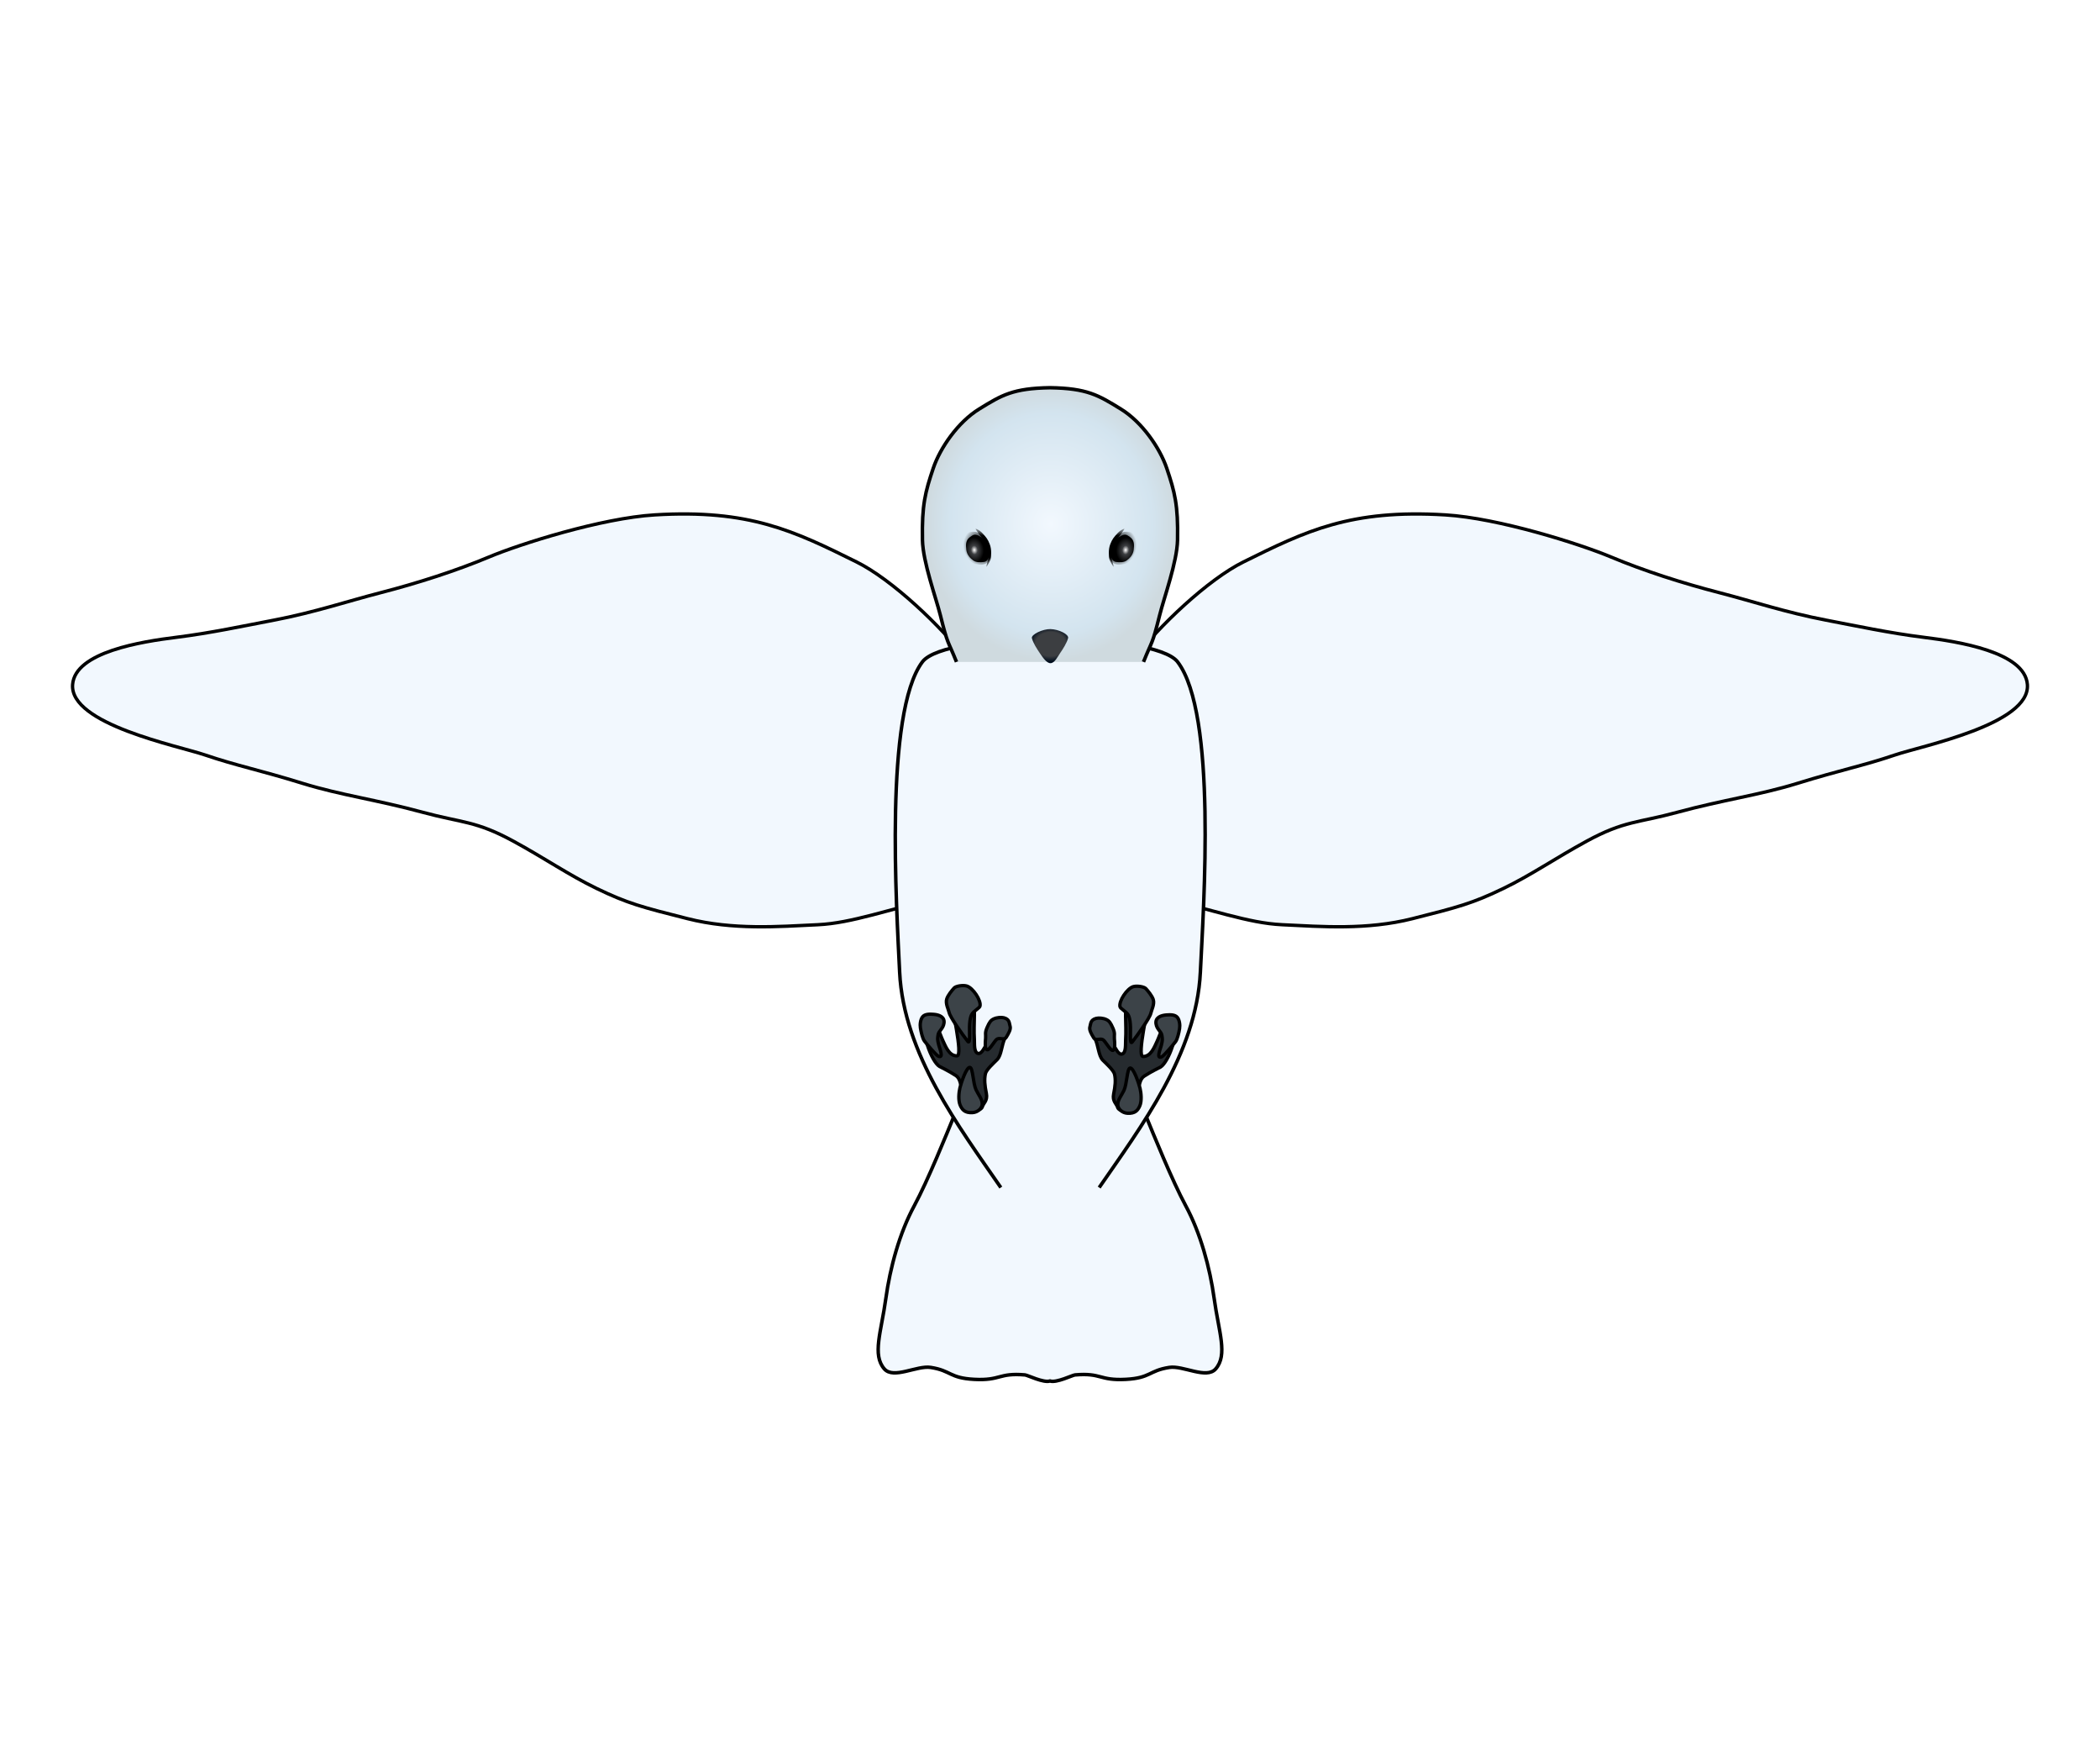
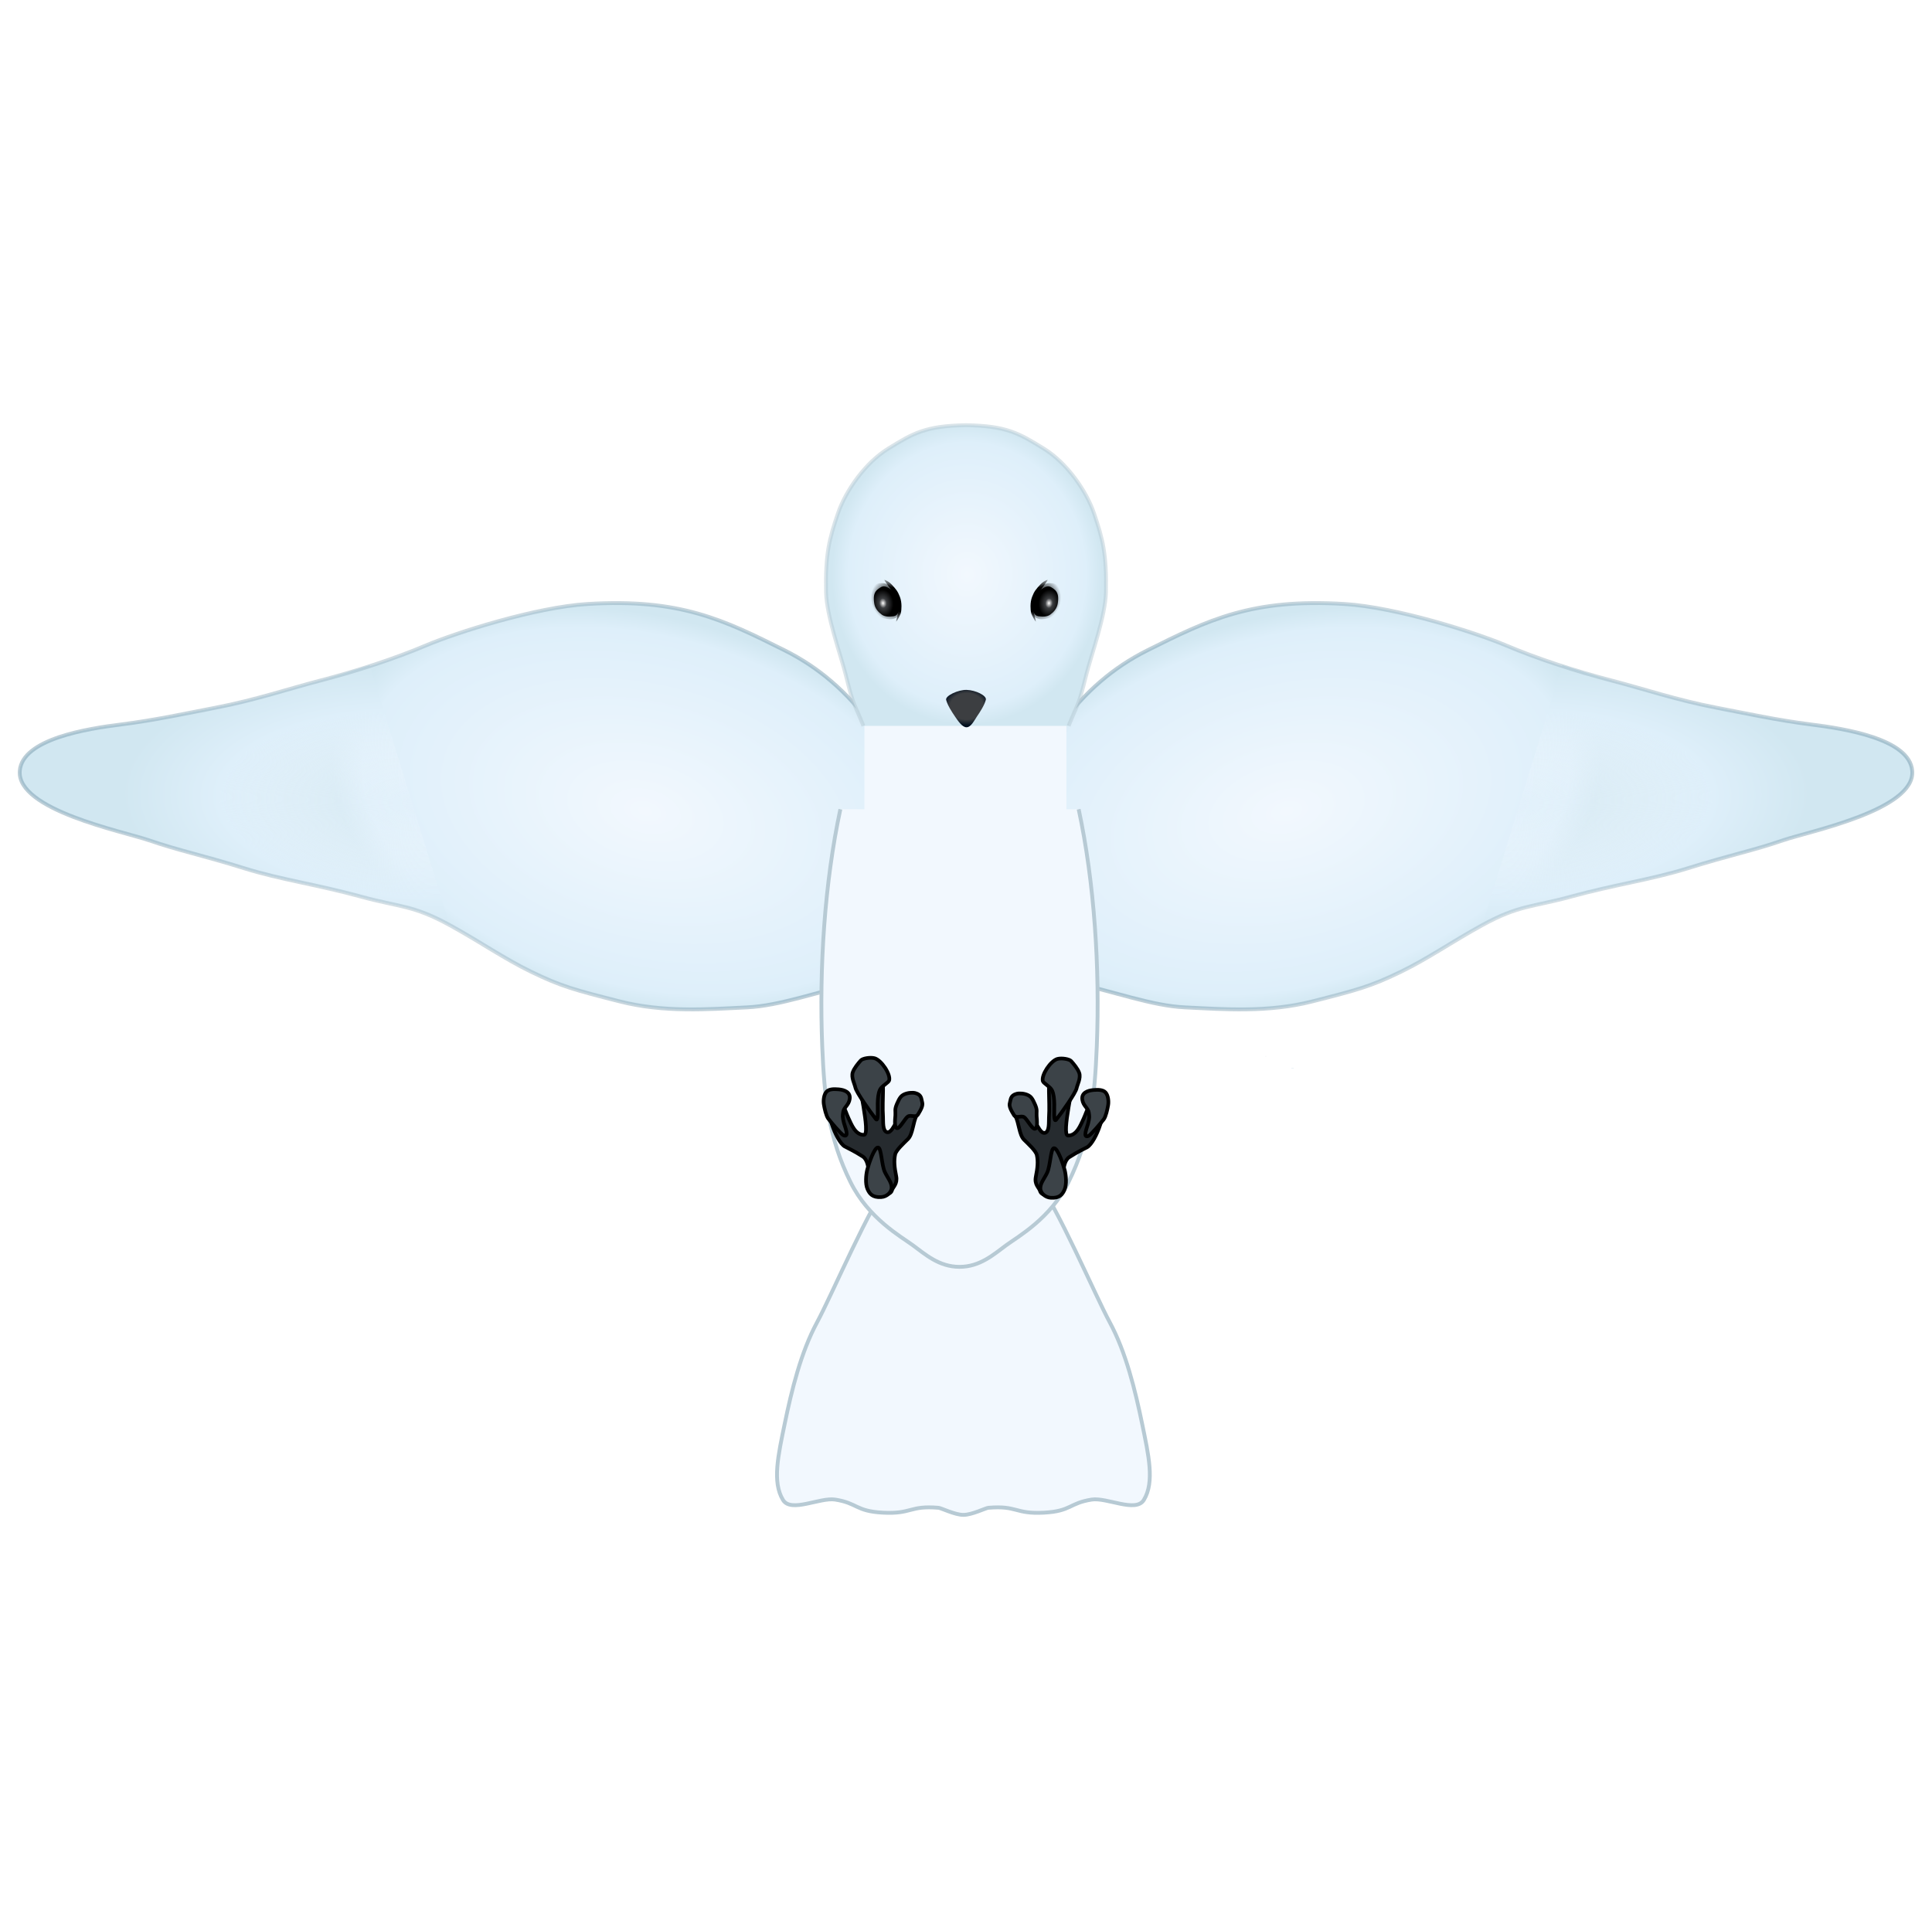
- <svg xmlns="http://www.w3.org/2000/svg" viewBox="0 0 600 500">
+ <svg xmlns="http://www.w3.org/2000/svg" viewBox="0 0 503.121 500">
  <defs>
    <radialGradient gradientUnits="userSpaceOnUse" cx="253.687" cy="128.74" r="5.2" id="gradient-2" gradientTransform="matrix(1.413894, -0.924171, 1.350087, 2.06551, -199.1093, 47.1054)">
      <stop offset="0" style="stop-color: rgb(15, 25, 34);" />
      <stop offset="1" style="stop-color: rgb(0, 0, 0); stop-opacity: 0;" />
    </radialGradient>
-     <radialGradient gradientUnits="userSpaceOnUse" cx="271.202" cy="133.553" r="38.134" id="gradient-0" gradientTransform="matrix(0.941627, 0.003086, -0.003367, 1.027039, 45.36395, 11.61926)">
+     <radialGradient gradientUnits="userSpaceOnUse" cx="271.202" cy="133.553" r="38.134" id="gradient-0" gradientTransform="matrix(0.923921, 0.003086, -0.003431, 1.027039, 1.736735, 11.61929)">
      <stop offset="0" style="stop-color: rgb(242, 248, 254);" />
-       <stop offset="0.807" style="stop-color: rgb(211, 228, 239);" />
-       <stop offset="1" style="stop-color: rgb(207, 218, 223);" />
+       <stop offset="0.878" style="stop-color: rgb(222, 239, 250);" />
+       <stop offset="1" style="stop-color: rgb(209, 231, 241);" />
    </radialGradient>
-     <radialGradient gradientUnits="userSpaceOnUse" cx="253.687" cy="128.74" r="5.2" id="gradient-9" gradientTransform="matrix(1.352027, -0.883733, 1.291012, 1.975131, -210.6719, 153.7007)">
+     <radialGradient gradientUnits="userSpaceOnUse" cx="253.687" cy="128.74" r="5.2" id="gradient-9" gradientTransform="matrix(1.352027, -0.883733, 1.291012, 1.975131, -259.1106, 153.7007)">
      <stop offset="0" style="stop-color: rgb(15, 25, 34);" />
      <stop offset="1" style="stop-color: rgb(0, 0, 0); stop-opacity: 0;" />
    </radialGradient>
-     <radialGradient gradientUnits="userSpaceOnUse" cx="270.232" cy="161.54" r="5.422" id="gradient-8" gradientTransform="matrix(0.01374, 0.922944, -1.16349, 0.017322, 484.4312, -68.21899)">
+     <radialGradient gradientUnits="userSpaceOnUse" cx="270.232" cy="161.54" r="5.422" id="gradient-8" gradientTransform="matrix(0.01374, 0.922944, -1.16349, 0.017322, 435.9924, -68.21899)">
      <stop offset="0" style="stop-color: rgb(60, 62, 65);" />
      <stop offset="0.684" style="stop-color: rgb(60, 62, 65);" />
      <stop offset="1" style="stop-color: rgb(0, 13, 29);" />
    </radialGradient>
    <radialGradient gradientUnits="userSpaceOnUse" cx="336.109" cy="78.612" r="3.737" id="gradient-1" gradientTransform="matrix(0.751825, -0.072507, 0.095996, 0.995382, 72.99894, 25.42184)">
      <stop offset="0" style="stop-color: rgb(255, 255, 255);" />
      <stop offset="0.359" style="stop-color: rgb(60, 62, 65);" />
      <stop offset="1" style="stop-color: rgba(0, 0, 0, 1)" />
    </radialGradient>
    <linearGradient gradientUnits="userSpaceOnUse" x1="338.81" y1="71.798" x2="338.81" y2="83.901" id="gradient-10" gradientTransform="matrix(0.952414, -0.304806, 0.303831, 0.949361, -11.587, 108.237)">
      <stop offset="0" style="stop-color: rgb(0, 0, 0); stop-opacity: 0.29;" />
      <stop offset="0.229" style="stop-color: rgb(0, 0, 0);" />
      <stop offset="0.497" style="stop-color: rgb(0, 0, 0);" />
      <stop offset="0.791" style="stop-color: rgb(0, 0, 0);" />
      <stop offset="1" style="stop-color: rgb(0, 0, 0); stop-opacity: 0.29;" />
    </linearGradient>
    <radialGradient gradientUnits="userSpaceOnUse" cx="335.623" cy="77.865" r="4.154" id="gradient-11" gradientTransform="matrix(-0.663268, -1.290179, 1.101055, -0.566045, 472.1426, 555.6057)">
      <stop offset="0" style="stop-color: rgb(0, 0, 0); stop-opacity: 0;" />
      <stop offset="0.612" style="stop-color: rgb(0, 0, 0); stop-opacity: 0.86;" />
      <stop offset="1" style="stop-color: rgb(0, 0, 0); stop-opacity: 0;" />
    </radialGradient>
    <radialGradient gradientUnits="userSpaceOnUse" cx="335.623" cy="77.865" r="4.154" id="gradient-4" gradientTransform="matrix(-0.663268, -1.290179, 1.101055, -0.566045, 472.1426, 555.6057)">
      <stop offset="0" style="stop-color: rgb(0, 0, 0); stop-opacity: 0;" />
      <stop offset="0.612" style="stop-color: rgb(0, 0, 0); stop-opacity: 0.86;" />
      <stop offset="1" style="stop-color: rgb(0, 0, 0); stop-opacity: 0;" />
    </radialGradient>
    <radialGradient gradientUnits="userSpaceOnUse" cx="336.109" cy="78.612" r="3.737" id="gradient-7" gradientTransform="matrix(0.751825, -0.072507, 0.095996, 0.995382, 72.99894, 25.42184)">
      <stop offset="0" style="stop-color: rgb(255, 255, 255);" />
      <stop offset="0.359" style="stop-color: rgb(60, 62, 65);" />
      <stop offset="1" style="stop-color: rgba(0, 0, 0, 1)" />
    </radialGradient>
    <radialGradient gradientUnits="userSpaceOnUse" cx="253.687" cy="128.74" r="5.2" id="gradient-12" gradientTransform="matrix(1.413894, -0.924171, 1.350087, 2.06551, -199.1093, 47.1054)">
      <stop offset="0" style="stop-color: rgb(15, 25, 34);" />
      <stop offset="1" style="stop-color: rgb(0, 0, 0); stop-opacity: 0;" />
    </radialGradient>
    <linearGradient gradientUnits="userSpaceOnUse" x1="338.81" y1="71.798" x2="338.81" y2="83.901" id="gradient-13" gradientTransform="matrix(0.952414, -0.304806, 0.303831, 0.949361, -11.587, 108.237)">
      <stop offset="0" style="stop-color: rgb(0, 0, 0); stop-opacity: 0.29;" />
      <stop offset="0.229" style="stop-color: rgb(0, 0, 0);" />
      <stop offset="0.497" style="stop-color: rgb(0, 0, 0);" />
      <stop offset="0.791" style="stop-color: rgb(0, 0, 0);" />
      <stop offset="1" style="stop-color: rgb(0, 0, 0); stop-opacity: 0.29;" />
    </linearGradient>
+     <radialGradient gradientUnits="userSpaceOnUse" cx="441.297" cy="174.99" r="115.994" id="gradient-3" gradientTransform="matrix(0.728172, -0.18355, 0.111585, 0.442675, 101.3519, 176.0893)">
+       <stop offset="0" style="stop-color: rgba(242, 248, 254, 1)" />
+       <stop offset="0.9" style="stop-color: rgb(222, 239, 250);" />
+       <stop offset="1" style="stop-color: rgb(209, 231, 241);" />
+     </radialGradient>
+     <radialGradient gradientUnits="userSpaceOnUse" cx="539.005" cy="188.98" r="115.994" id="gradient-5" gradientTransform="matrix(0.70533, -0.032156, 0.014784, 0.324336, 120.0265, 126.6446)">
+       <stop offset="0" style="stop-color: rgb(242, 248, 254); stop-opacity: 0;" />
+       <stop offset="0.676" style="stop-color: rgb(222, 239, 250);" />
+       <stop offset="1" style="stop-color: rgb(209, 231, 241);" />
+     </radialGradient>
+     <radialGradient gradientUnits="userSpaceOnUse" cx="496.613" cy="171.215" r="115.994" id="gradient-15" gradientTransform="matrix(1, 0, 0, 1, 0, 0)">
+       <stop offset="0" style="stop-color: rgba(183, 202, 212, 1)" />
+       <stop offset="1" style="stop-color: rgb(119, 155, 174);" />
+     </radialGradient>
+     <radialGradient gradientUnits="userSpaceOnUse" cx="441.297" cy="174.99" r="115.994" id="gradient-6" gradientTransform="matrix(0.728172, 0.18355, 0.111585, -0.442675, -182.0765, 166.3417)">
+       <stop offset="0" style="stop-color: rgba(242, 248, 254, 1)" />
+       <stop offset="0.9" style="stop-color: rgb(222, 239, 250);" />
+       <stop offset="1" style="stop-color: rgb(209, 231, 241);" />
+     </radialGradient>
+     <radialGradient gradientUnits="userSpaceOnUse" cx="539.005" cy="188.98" r="115.994" id="gradient-14" gradientTransform="matrix(0.70533, 0.032156, 0.014784, -0.324336, -278.2968, 209.759)">
+       <stop offset="0" style="stop-color: rgb(242, 248, 254); stop-opacity: 0;" />
+       <stop offset="0.676" style="stop-color: rgb(222, 239, 250);" />
+       <stop offset="1" style="stop-color: rgb(209, 231, 241);" />
+     </radialGradient>
+     <radialGradient gradientUnits="userSpaceOnUse" cx="496.613" cy="171.215" r="115.994" id="gradient-16" gradientTransform="matrix(1, 0, 0, -1, -283.4284, 342.4311)">
+       <stop offset="0" style="stop-color: rgba(183, 202, 212, 1)" />
+       <stop offset="1" style="stop-color: rgb(119, 155, 174);" />
+     </radialGradient>
  </defs>
-   <path style="stroke: rgb(0, 0, 0); fill: rgb(242, 248, 254);" d="M 327.24 318.346 C 329.52 323.903 334.912 337.261 338.784 344.425 C 342.982 352.194 345.679 362.023 346.907 370.928 C 348.231 380.53 350.843 386.995 347.333 391.021 C 344.704 394.036 338.033 389.978 334.08 390.594 C 328.2 391.51 328.782 393.623 321.667 394.003 C 314.005 394.412 314.781 392.085 307.148 392.733 C 306.416 392.795 301.847 395.079 300 394.475 C 298.152 395.079 293.584 392.795 292.852 392.733 C 285.219 392.085 285.995 394.412 278.333 394.003 C 271.218 393.623 271.8 391.51 265.919 390.594 C 261.967 389.978 255.296 394.036 252.667 391.021 C 249.156 386.995 251.769 380.53 253.093 370.928 C 254.321 362.023 257.018 352.194 261.216 344.425 C 265.087 337.261 270.48 323.903 272.759 318.346">
+   <path style="fill: rgb(242, 248, 254); stroke: rgb(183, 202, 212);" d="M 269.719 307.064 C 275.221 313.91 285.127 337.261 288.998 344.425 C 293.196 352.194 295.629 362.124 297.443 370.928 C 299.089 378.918 300.735 386.027 297.869 390.698 C 295.777 394.107 288.247 389.978 284.295 390.594 C 278.414 391.51 278.996 393.623 271.881 394.003 C 264.219 394.412 264.995 392.085 257.362 392.733 C 256.708 392.788 252.99 394.619 250.887 394.576 C 248.785 394.619 245.067 392.788 244.413 392.733 C 236.78 392.085 237.556 394.412 229.894 394.003 C 222.779 393.623 223.361 391.51 217.48 390.594 C 213.528 389.978 205.998 394.107 203.906 390.698 C 201.04 386.027 202.686 378.918 204.332 370.928 C 206.146 362.124 208.579 352.194 212.777 344.425 C 216.648 337.261 226.554 313.91 232.056 307.064 L 269.719 307.064 Z">
    </path>
-   <g transform="matrix(0.956244, 0, 0, 0.956244, -40.20665, 86.27667)" style="">
-     <path style="stroke: rgb(0, 0, 0); fill: rgb(242, 248, 254);" d="M 63.722 143.111 C 71.144 153.008 85.994 167.037 96.573 172.282 C 115.236 181.535 128.592 188.062 156.893 186.337 C 172.795 185.368 197.061 177.675 206.394 173.763 C 216.055 169.714 227.591 165.976 239.003 163.037 C 248.397 160.618 258.583 157.201 270.63 154.902 C 279.654 153.18 289.647 151.033 299.803 149.771 C 310.056 148.497 330.04 145.415 330.806 135.675 C 331.74 123.79 299.248 117.346 291.29 114.639 C 281.652 111.361 275.393 110.256 261.984 106.111 C 250.728 102.632 240.031 101.263 226.152 97.488 C 214.45 94.306 210.391 95.009 199.138 88.884 C 189.686 83.739 182.531 78.751 174.26 74.758 C 164.947 70.262 160.708 69.17 147.058 65.725 C 133.408 62.28 120.016 63.35 108.168 63.912 C 97.837 64.402 87.442 68.45 69.923 72.432" transform="matrix(-1, 0, 0, -1, 394.5478, 249.9165)">
+   <g transform="matrix(0.956244, 0, 0, 0.956244, -87.81125, 46.27667)" style="">
+     <path style="stroke-opacity: 0.5; stroke-width: 1.046px; fill: url(#gradient-6);" d="M 97.36 193.532 C 103.959 202.415 111.484 208.984 120.89 213.692 C 137.485 221.997 149.361 227.856 174.525 226.307 C 188.665 225.438 210.242 218.533 218.541 215.021 C 227.131 211.387 237.388 208.032 247.536 205.394 C 255.889 203.223 264.946 200.156 275.658 198.092 C 283.682 196.546 292.567 194.619 301.598 193.487 C 310.714 192.343 328.484 189.577 329.165 180.834 C 329.995 170.167 301.104 164.383 294.028 161.953 C 285.458 159.011 279.893 158.019 267.97 154.298 C 257.961 151.176 248.45 149.947 236.109 146.559 C 225.704 143.702 222.095 144.333 212.089 138.836 C 203.684 134.218 197.322 129.741 189.968 126.157 C 181.687 122.121 177.918 121.141 165.78 118.049 C 153.643 114.957 141.735 115.917 131.2 116.422 C 122.014 116.861 112.771 120.495 97.194 124.069" transform="matrix(-1, 0, 0, -1, 426.3765, 342.4304)">
      </path>
-     <path style="stroke: rgb(0, 0, 0); fill: rgb(242, 248, 254);" d="M 380.722 106.806 C 388.144 96.909 402.994 82.88 413.573 77.635 C 432.236 68.382 445.592 61.855 473.893 63.58 C 489.795 64.549 514.061 72.242 523.394 76.154 C 533.055 80.203 544.591 83.941 556.003 86.88 C 565.397 89.299 575.583 92.716 587.63 95.015 C 596.654 96.737 606.647 98.884 616.803 100.146 C 627.056 101.42 647.04 104.502 647.806 114.242 C 648.74 126.127 616.248 132.571 608.29 135.278 C 598.652 138.556 592.393 139.661 578.984 143.806 C 567.728 147.285 557.031 148.654 543.152 152.429 C 531.45 155.611 527.391 154.908 516.138 161.033 C 506.686 166.178 499.531 171.166 491.26 175.159 C 481.947 179.655 477.708 180.747 464.058 184.192 C 450.408 187.637 437.016 186.567 425.168 186.005 C 414.837 185.515 404.442 181.467 386.923 177.485">
+     <path style="stroke-opacity: 0.5; stroke-width: 1.046px; fill: url(#gradient-14);" d="M 118.954 203.594 C 123.429 202.151 128.046 200.745 132.641 199.367 C 140.908 196.888 150.051 194.129 160.763 192.065 C 168.787 190.519 177.672 188.592 186.703 187.46 C 195.819 186.316 213.589 183.55 214.27 174.807 C 215.1 164.14 186.209 158.356 179.133 155.926 C 170.563 152.984 164.998 151.992 153.075 148.271 C 143.066 145.149 133.555 143.92 121.214 140.532 C 110.809 137.675 107.2 138.306 97.194 132.809" transform="matrix(-1, 0, 0, -1, 311.4815, 336.403)">
+       </path>
+     <path style="stroke-opacity: 0.5; stroke-width: 1.046px; fill: none; stroke: url(#gradient-16);" d="M 97.36 193.532 C 103.959 202.415 111.484 208.984 120.89 213.692 C 137.485 221.997 149.361 227.856 174.525 226.307 C 188.665 225.438 210.242 218.533 218.541 215.021 C 227.131 211.387 237.388 208.032 247.536 205.394 C 255.889 203.223 264.946 200.156 275.658 198.092 C 283.682 196.546 292.567 194.619 301.598 193.487 C 310.714 192.343 328.484 189.577 329.165 180.834 C 329.995 170.167 301.104 164.383 294.028 161.953 C 285.458 159.011 279.893 158.019 267.97 154.298 C 257.961 151.176 248.45 149.947 236.109 146.559 C 225.704 143.702 222.095 144.333 212.089 138.836 C 203.684 134.218 197.322 129.741 189.968 126.157 C 181.687 122.121 177.918 121.141 165.78 118.049 C 153.643 114.957 141.735 115.917 131.2 116.422 C 122.014 116.861 112.771 120.495 97.194 124.069" transform="matrix(-1, 0, 0, -1, 426.3765, 342.4304)">
+       </path>
+     <path style="stroke-opacity: 0.5; stroke-width: 1.046px; fill: url(#gradient-3);" d="M 380.785 148.898 C 387.384 140.015 394.909 133.446 404.315 128.738 C 420.91 120.433 432.786 114.574 457.95 116.123 C 472.09 116.992 493.667 123.897 501.966 127.409 C 510.556 131.043 520.813 134.398 530.961 137.036 C 539.314 139.207 548.371 142.274 559.083 144.338 C 567.107 145.884 575.992 147.811 585.023 148.943 C 594.139 150.087 611.909 152.853 612.59 161.596 C 613.42 172.263 584.529 178.047 577.453 180.477 C 568.883 183.419 563.318 184.411 551.395 188.132 C 541.386 191.254 531.875 192.483 519.534 195.871 C 509.129 198.728 505.52 198.097 495.514 203.594 C 487.109 208.212 480.747 212.689 473.393 216.273 C 465.112 220.309 461.343 221.289 449.205 224.381 C 437.068 227.473 425.16 226.513 414.625 226.008 C 405.439 225.569 396.196 221.935 380.619 218.361">
+       </path>
+     <path style="stroke-opacity: 0.5; stroke-width: 1.046px; fill: url(#gradient-5);" d="M 517.274 132.809 C 521.749 134.252 526.366 135.658 530.961 137.036 C 539.228 139.515 548.371 142.274 559.083 144.338 C 567.107 145.884 575.992 147.811 585.023 148.943 C 594.139 150.087 611.909 152.853 612.59 161.596 C 613.42 172.263 584.529 178.047 577.453 180.477 C 568.883 183.419 563.318 184.411 551.395 188.132 C 541.386 191.254 531.875 192.483 519.534 195.871 C 509.129 198.728 505.52 198.097 495.514 203.594">
+       </path>
+     <path style="stroke-opacity: 0.5; stroke-width: 1.046px; stroke: url(#gradient-15); fill: none;" d="M 380.785 148.898 C 387.384 140.015 394.909 133.446 404.315 128.738 C 420.91 120.433 432.786 114.574 457.95 116.123 C 472.09 116.992 493.667 123.897 501.966 127.409 C 510.556 131.043 520.813 134.398 530.961 137.036 C 539.314 139.207 548.371 142.274 559.083 144.338 C 567.107 145.884 575.992 147.811 585.023 148.943 C 594.139 150.087 611.909 152.853 612.59 161.596 C 613.42 172.263 584.529 178.047 577.453 180.477 C 568.883 183.419 563.318 184.411 551.395 188.132 C 541.386 191.254 531.875 192.483 519.534 195.871 C 509.129 198.728 505.52 198.097 495.514 203.594 C 487.109 208.212 480.747 212.689 473.393 216.273 C 465.112 220.309 461.343 221.289 449.205 224.381 C 437.068 227.473 425.16 226.513 414.625 226.008 C 405.439 225.569 396.196 221.935 380.619 218.361">
      </path>
  </g>
-   <path style="stroke: rgb(0, 0, 0); fill: rgb(242, 248, 254);" d="M 314.053 339.214 C 325.903 322.024 341.838 301.007 342.959 277.703 C 343.881 258.522 347.713 203.837 336.465 189.068 C 329.846 180.376 270.16 180.213 263.534 189.068 C 252.662 203.599 256.131 258.772 257.041 277.703 C 258.161 301.007 274.097 322.024 285.947 339.214">
+   <rect x="225.107" y="186.52" width="52.609" height="27.834" style="fill: rgb(242, 248, 254);">
+     </rect>
+   <path style="fill: rgb(242, 248, 254); stroke: rgb(183, 202, 212);" d="M 218.841 329.975 C 214.74 310.85 213.303 288.734 214.12 268.265 C 214.651 254.972 215.774 244.378 221.492 232.842 C 226.193 223.359 234.66 218.654 237.656 216.455 C 240.936 214.048 244.525 210.785 249.871 210.785 C 255.218 210.785 258.807 214.048 262.087 216.455 C 265.083 218.654 273.55 223.359 278.251 232.842 C 283.969 244.378 285.092 254.972 285.623 268.265 C 286.44 288.734 285.003 310.85 280.902 329.975" transform="matrix(-1, 0, 0, -1, 499.743, 540.76)">
    </path>
-   <path style="stroke: rgb(0, 0, 0); fill: url(#gradient-0);" d="M 273.286 189.068 C 270.714 182.662 270.839 184.425 268.679 175.759 C 267.421 170.711 263.686 160.539 263.559 154.259 C 263.359 144.271 264.362 140.512 266.633 133.783 C 268.619 127.898 273.716 120.557 279.76 116.834 C 286.203 112.866 289.39 110.918 300 110.747 C 310.609 110.918 313.797 112.866 320.24 116.834 C 326.284 120.557 331.381 127.898 333.367 133.783 C 335.638 140.512 336.641 144.271 336.44 154.259 C 336.314 160.539 332.579 170.711 331.321 175.759 C 329.161 184.425 329.286 182.662 326.714 189.068">
+   <path style="fill: url(#gradient-0); stroke-opacity: 0.5; stroke: rgb(183, 202, 212);" d="M 224.847 189.068 C 222.275 182.662 222.4 184.425 220.24 175.759 C 218.982 170.711 215.247 160.539 215.12 154.259 C 214.92 144.271 215.923 140.512 218.194 133.783 C 220.18 127.898 225.277 120.557 231.321 116.834 C 237.764 112.866 240.951 110.918 251.561 110.747 C 262.17 110.918 265.358 112.866 271.801 116.834 C 277.845 120.557 282.942 127.898 284.928 133.783 C 287.199 140.512 288.202 144.271 288.001 154.259 C 287.875 160.539 284.14 170.711 282.882 175.759 C 280.722 184.425 280.847 182.662 278.275 189.068">
    </path>
-   <g transform="matrix(0.956244, 0, 0, 0.956244, -40.27041, 81.27667)" style="">
+   <g transform="matrix(0.956244, 0, 0, 0.956244, -88.70991, 81.27667)" style="">
    <g>
      <path style="stroke-width: 0px; stroke: rgb(0, 0, 0); fill: url(#gradient-11); fill-opacity: 0.7;" d="M 333.498 83.458 C 332.365 83.272 330.725 81.858 330.251 80.917 C 329.758 79.938 329.598 79.558 329.457 78.194 C 329.309 76.768 329.512 76.069 330.29 74.96 C 330.921 74.062 331.94 73.845 332.921 73.835 C 333.956 73.824 334.698 74.138 335.412 74.715 C 336.141 75.304 336.315 75.78 337.006 76.732 C 337.444 77.337 337.75 79.195 337.717 80.575 C 337.69 81.655 337.43 83.041 336.653 83.369 C 335.462 83.872 334.887 83.688 333.498 83.458 Z">
        </path>
      <path d="M 334.718 75.127 C 336.196 75.914 336.584 76.655 336.982 77.371 C 337.38 78.087 337.612 79.537 337.644 80.518 C 337.678 81.564 337.218 82.709 336.157 82.855 C 335.012 83.012 333.77 83.037 332.929 82.434 C 332.062 81.813 331.031 80.815 330.836 79.268 C 330.65 77.797 330.614 76.323 331.987 75.388 C 332.836 74.81 333.296 74.371 334.718 75.127 Z" style="paint-order: fill; fill-rule: nonzero; stroke: url(#gradient-2); stroke-width: 0px; fill: url(#gradient-1);">
        </path>
      <path d="M 333.696 72.94 C 334.317 73.171 335.019 73.616 335.539 74.165 C 336.784 75.48 337.265 76.074 337.843 77.591 C 338.133 78.352 338.267 79.219 338.269 80.124 C 338.27 80.762 338.217 81.533 338.085 82.038 C 337.953 82.543 337.009 84.231 336.852 84.316 C 336.695 84.402 337.431 81.923 337.402 81.52 C 337.367 81.032 337.398 80.59 337.366 80.166 C 337.304 79.323 337.042 78.501 336.783 77.82 C 336.262 76.454 333.075 72.709 333.696 72.94 Z" style="fill: url(#gradient-10);">
        </path>
    </g>
    <g transform="matrix(-1, 0, 0, 1, 711.6812, 0)">
      <path style="stroke-width: 0px; stroke: rgb(0, 0, 0); fill-opacity: 0.7; fill: url(#gradient-4);" d="M 333.498 83.458 C 332.365 83.272 330.725 81.858 330.251 80.917 C 329.758 79.938 329.598 79.558 329.457 78.194 C 329.309 76.768 329.512 76.069 330.29 74.96 C 330.921 74.062 331.94 73.845 332.921 73.835 C 333.956 73.824 334.698 74.138 335.412 74.715 C 336.141 75.304 336.315 75.78 337.006 76.732 C 337.444 77.337 337.75 79.195 337.717 80.575 C 337.69 81.655 337.43 83.041 336.653 83.369 C 335.462 83.872 334.887 83.688 333.498 83.458 Z">
        </path>
      <path d="M 334.718 75.127 C 336.196 75.914 336.584 76.655 336.982 77.371 C 337.38 78.087 337.612 79.537 337.644 80.518 C 337.678 81.564 337.218 82.709 336.157 82.855 C 335.012 83.012 333.77 83.037 332.929 82.434 C 332.062 81.813 331.031 80.815 330.836 79.268 C 330.65 77.797 330.614 76.323 331.987 75.388 C 332.836 74.81 333.296 74.371 334.718 75.127 Z" style="paint-order: fill; fill-rule: nonzero; stroke-width: 0px; fill: url(#gradient-7); stroke: url(#gradient-12);">
        </path>
      <path d="M 333.696 72.94 C 334.317 73.171 335.019 73.616 335.539 74.165 C 336.784 75.48 337.265 76.074 337.843 77.591 C 338.133 78.352 338.267 79.219 338.269 80.124 C 338.27 80.762 338.217 81.533 338.085 82.038 C 337.953 82.543 337.009 84.231 336.852 84.316 C 336.695 84.402 337.431 81.923 337.402 81.52 C 337.367 81.032 337.398 80.59 337.366 80.166 C 337.304 79.323 337.042 78.501 336.783 77.82 C 336.262 76.454 333.075 72.709 333.696 72.94 Z" style="fill: url(#gradient-13);">
        </path>
    </g>
  </g>
-   <path d="M 300.143 189.435 C 299.038 189.451 297.955 187.828 297.149 186.653 C 296.259 185.355 295.194 183.688 294.832 182.314 C 294.545 181.219 297.994 179.64 300.14 179.693 C 302.509 179.752 305.452 181.192 305.165 182.286 C 304.803 183.661 303.738 185.327 302.848 186.625 C 302.193 187.58 301.33 189.418 300.143 189.435 Z" style="paint-order: fill; fill-rule: nonzero; stroke-width: 0px; stroke: url(#gradient-9); fill: url(#gradient-8);">
+   <path d="M 251.704 189.435 C 250.599 189.451 249.516 187.828 248.71 186.653 C 247.82 185.355 246.755 183.688 246.393 182.314 C 246.106 181.219 249.555 179.64 251.701 179.693 C 254.07 179.752 257.013 181.192 256.726 182.286 C 256.364 183.661 255.299 185.327 254.409 186.625 C 253.754 187.58 252.891 189.418 251.704 189.435 Z" style="paint-order: fill; fill-rule: nonzero; stroke-width: 0px; stroke: url(#gradient-9); fill: url(#gradient-8);">
    </path>
-   <g transform="matrix(0.956244, 0, 0, 0.956244, -40.23334, 81.27667)" style="">
+   <g transform="matrix(0.956244, 0, 0, 0.956244, -88.67284, 75.27667)" style="">
    <g transform="matrix(1, 0, 0, 1, 89.04111, 6.78589)">
      <path style="stroke: rgb(0, 0, 0); fill: rgb(38, 43, 47);" d="M 291.837 239.345 C 290.556 240.452 287.334 240.426 286.928 238.918 C 286.667 237.956 285.333 237.192 285.776 235.019 C 286.258 232.65 286.431 230.826 286.051 229.127 C 285.785 227.931 283.668 226.038 282.551 224.916 C 281.231 223.589 281.249 220.541 280.186 218.414 C 280.032 218.109 278.86 215.076 279.283 214.653 C 279.806 214.132 280.525 212.854 282.126 213.036 C 282.745 213.105 284.736 219.144 285.61 220.261 C 286.381 221.248 287.148 223.35 288.278 223.068 C 289.553 222.749 289.278 220.038 289.355 218.901 C 289.671 214.14 288.812 208.279 289.989 207.8 C 291.843 207.047 294.377 205.227 295.959 207.785 C 296.417 208.522 292.6 223.786 294.556 223.806 C 296.937 223.828 297.943 220.981 298.806 219.166 C 299.694 217.3 300.674 212.962 303.334 214.732 C 305.6 216.238 302.165 225.553 299.775 226.968 C 299.393 227.194 297.198 228.185 294.891 229.685 C 292.334 231.347 293.832 237.622 291.837 239.345 Z">
        </path>
      <path style="stroke: rgb(0, 0, 0); fill: rgb(60, 67, 72);" d="M 287.693 208.992 C 287.206 207.335 289.806 203.426 291.677 202.929 C 292.844 202.62 294.893 202.969 295.393 203.517 C 296.091 204.282 297.222 205.65 297.599 206.756 C 298.08 208.172 297.072 209.95 296.895 210.868 C 296.628 212.243 292.776 217.638 291.321 219.482 C 290.547 220.462 290.85 216.611 290.81 215.244 C 290.771 213.888 290.684 212.574 290.186 211.5 C 289.735 210.525 287.858 209.551 287.693 208.992 Z">
        </path>
      <path style="stroke: rgb(0, 0, 0); fill: rgb(60, 67, 72);" d="M 298.438 214.055 C 298.141 212.152 299.916 211.536 301.461 211.404 C 302.805 211.29 304.125 211.313 304.796 212.103 C 305.483 212.912 305.645 214.442 305.477 215.488 C 305.285 216.673 304.838 218.621 304.29 219.358 C 303.617 220.261 300.755 223.641 300.131 223.908 C 298.405 224.647 299.741 221.591 300.008 220.551 C 300.445 218.84 300.355 218.592 300.198 217.523 C 300.017 216.29 298.706 215.775 298.438 214.055 Z">
        </path>
      <path style="stroke: rgb(0, 0, 0); fill: rgb(60, 67, 72);" d="M 278.706 214.868 C 278.969 214.071 278.771 212.876 280.573 212.421 C 281.298 212.238 282.631 212.312 283.616 212.784 C 284.456 213.187 284.85 213.714 285.559 215.345 C 286.269 216.976 285.904 217.33 285.995 218.5 C 286.1 219.847 286.315 221.81 285.522 221.977 C 284.798 222.129 283.26 219.147 282.574 218.784 C 281.593 218.264 280.453 219.293 279.789 218.179 C 279.061 216.959 278.39 215.825 278.706 214.868 Z">
        </path>
      <path style="stroke: rgb(0, 0, 0); fill: rgb(60, 67, 72);" d="M 288.855 233.94 C 289.756 232.055 289.793 227.381 290.687 227.244 C 291.718 227.084 293.295 231.824 293.66 233.303 C 293.999 234.689 294.231 237.11 293.586 238.57 C 293.022 239.852 292.236 240.894 289.893 240.757 C 288.279 240.664 287.042 239.408 287.01 238.225 C 286.97 236.774 288.086 235.546 288.855 233.94 Z">
        </path>
    </g>
    <g transform="matrix(1, 0, 0, 1, 89.04111, 6.78589)">
      <path style="stroke: rgb(0, 0, 0); fill: rgb(38, 43, 47);" d="M 242.092 207.055 C 240.811 205.948 237.589 205.974 237.183 207.482 C 236.922 208.444 235.588 209.208 236.031 211.381 C 236.513 213.75 236.686 215.574 236.306 217.273 C 236.04 218.469 233.923 220.362 232.806 221.484 C 231.486 222.811 231.504 225.859 230.441 227.986 C 230.287 228.291 229.115 231.324 229.538 231.747 C 230.061 232.268 230.78 233.546 232.381 233.364 C 233 233.295 234.991 227.256 235.865 226.139 C 236.636 225.152 237.403 223.05 238.533 223.332 C 239.808 223.651 239.533 226.362 239.61 227.499 C 239.926 232.26 239.067 238.121 240.244 238.6 C 242.098 239.353 244.632 241.173 246.214 238.615 C 246.672 237.878 242.855 222.614 244.811 222.594 C 247.192 222.572 248.198 225.419 249.061 227.234 C 249.949 229.1 250.929 233.438 253.589 231.668 C 255.855 230.162 252.42 220.847 250.03 219.432 C 249.648 219.206 247.453 218.215 245.146 216.715 C 242.589 215.053 244.087 208.778 242.092 207.055 Z" transform="matrix(-1, 0, 0, -1, 483.7764, 446.2139)">
        </path>
      <path style="stroke: rgb(0, 0, 0); fill: rgb(60, 67, 72);" d="M 235.853 213.275 C 235.366 214.932 237.966 218.841 239.837 219.338 C 241.004 219.647 243.053 219.298 243.553 218.75 C 244.251 217.985 245.382 216.617 245.759 215.511 C 246.24 214.095 245.232 212.317 245.055 211.399 C 244.788 210.024 240.936 204.629 239.481 202.785 C 238.707 201.805 239.01 205.656 238.97 207.023 C 238.931 208.379 238.844 209.693 238.346 210.767 C 237.895 211.742 236.018 212.716 235.853 213.275 Z" transform="matrix(-1, 0, 0, -1, 481.6812, 422.0809)">
        </path>
      <path style="stroke: rgb(0, 0, 0); fill: rgb(60, 67, 72);" d="M 228.016 221.135 C 227.719 223.038 229.494 223.654 231.039 223.786 C 232.383 223.9 233.703 223.877 234.374 223.087 C 235.061 222.278 235.223 220.748 235.055 219.702 C 234.863 218.517 234.416 216.569 233.868 215.832 C 233.195 214.929 230.333 211.549 229.709 211.282 C 227.983 210.543 229.319 213.599 229.586 214.639 C 230.023 216.35 229.933 216.598 229.776 217.667 C 229.595 218.9 228.284 219.415 228.016 221.135 Z" transform="matrix(-1, 0, 0, -1, 463.0994, 435.0041)">
        </path>
      <path style="stroke: rgb(0, 0, 0); fill: rgb(60, 67, 72);" d="M 247.499 219.257 C 247.762 220.054 247.564 221.249 249.366 221.704 C 250.091 221.887 251.424 221.813 252.409 221.341 C 253.249 220.938 253.643 220.411 254.352 218.78 C 255.062 217.149 254.697 216.795 254.788 215.625 C 254.893 214.278 255.108 212.315 254.315 212.148 C 253.591 211.996 252.053 214.978 251.367 215.341 C 250.386 215.861 249.246 214.832 248.582 215.946 C 247.854 217.166 247.183 218.3 247.499 219.257 Z" transform="matrix(-1, 0, 0, -1, 502.3145, 433.9385)">
        </path>
      <path style="stroke: rgb(0, 0, 0); fill: rgb(60, 67, 72);" d="M 241.373 233.883 C 242.274 235.768 242.311 240.442 243.205 240.579 C 244.236 240.739 245.813 235.999 246.178 234.52 C 246.517 233.134 246.749 230.713 246.104 229.253 C 245.54 227.971 244.754 226.929 242.411 227.066 C 240.797 227.159 239.56 228.415 239.528 229.598 C 239.488 231.049 240.604 232.277 241.373 233.883 Z" transform="matrix(-1, 0, 0, -1, 486.0393, 467.6368)">
        </path>
    </g>
  </g>
+   <rect x="329.561" y="275.068" width="0.153" height="0.153" style="fill: rgb(232, 239, 244);" />
+   <rect x="336.29" y="278.127" width="0.612" height="0.153" style="fill: rgb(232, 239, 244); stroke-width: 0px;" />
</svg>
